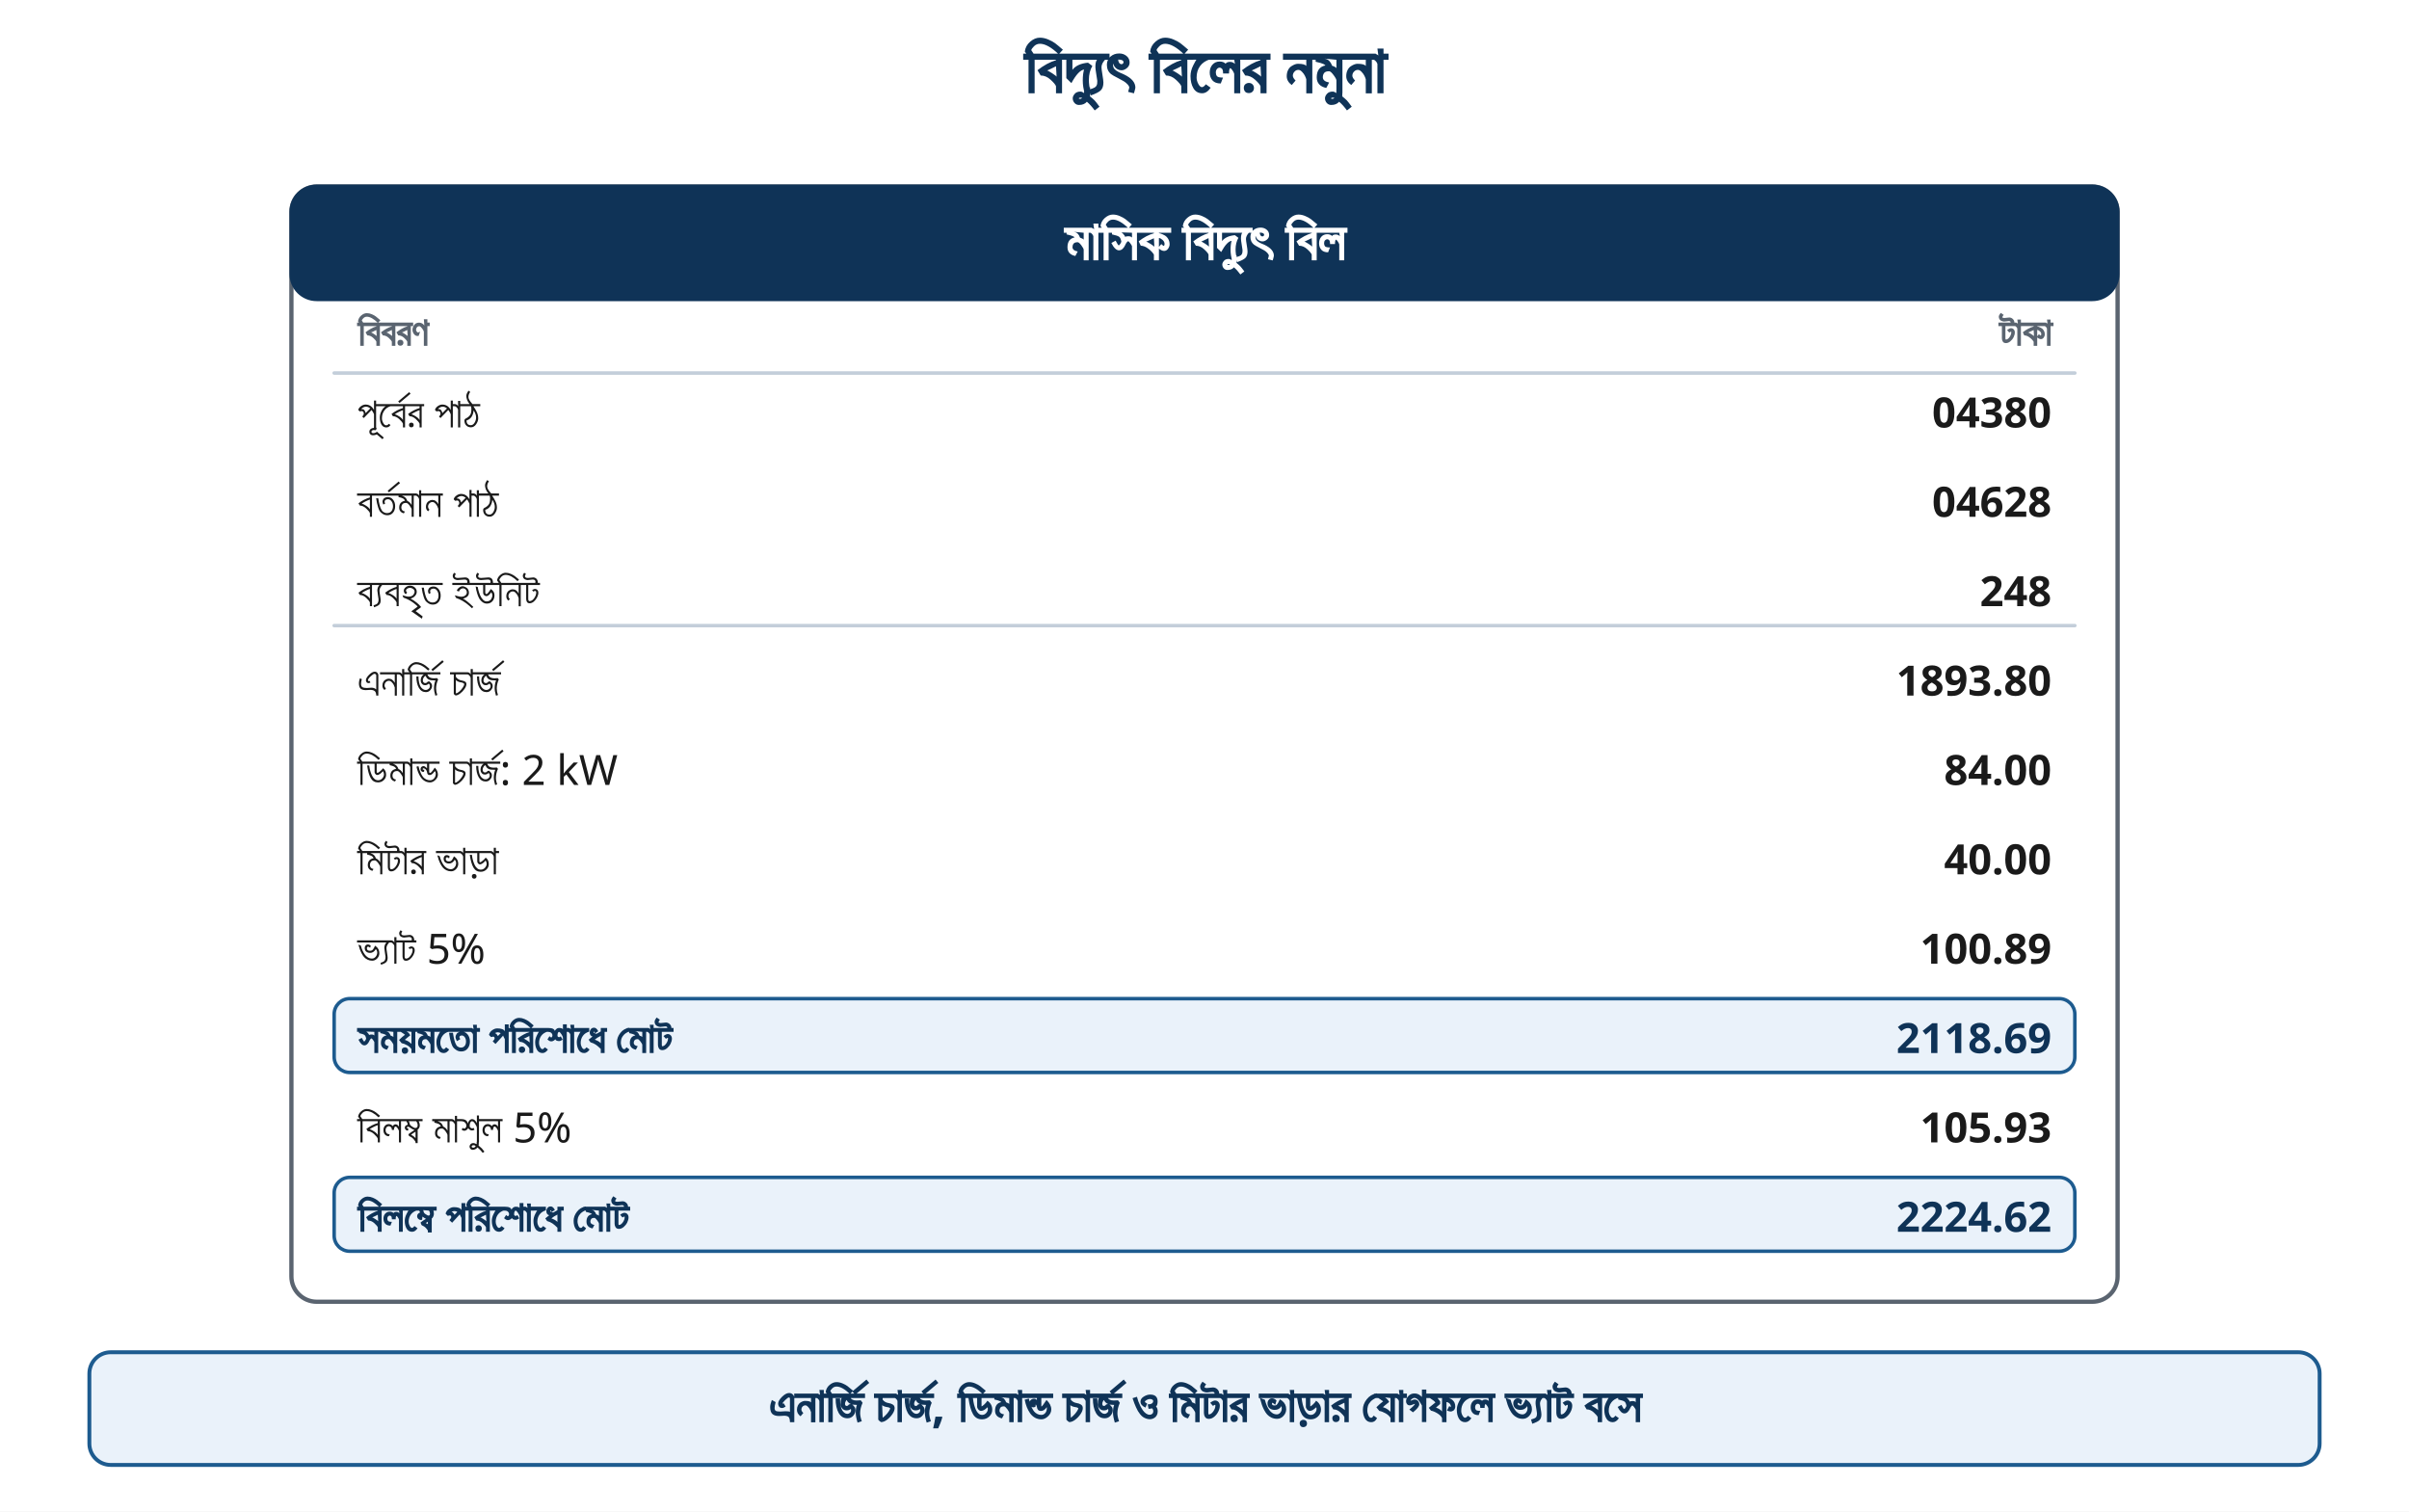
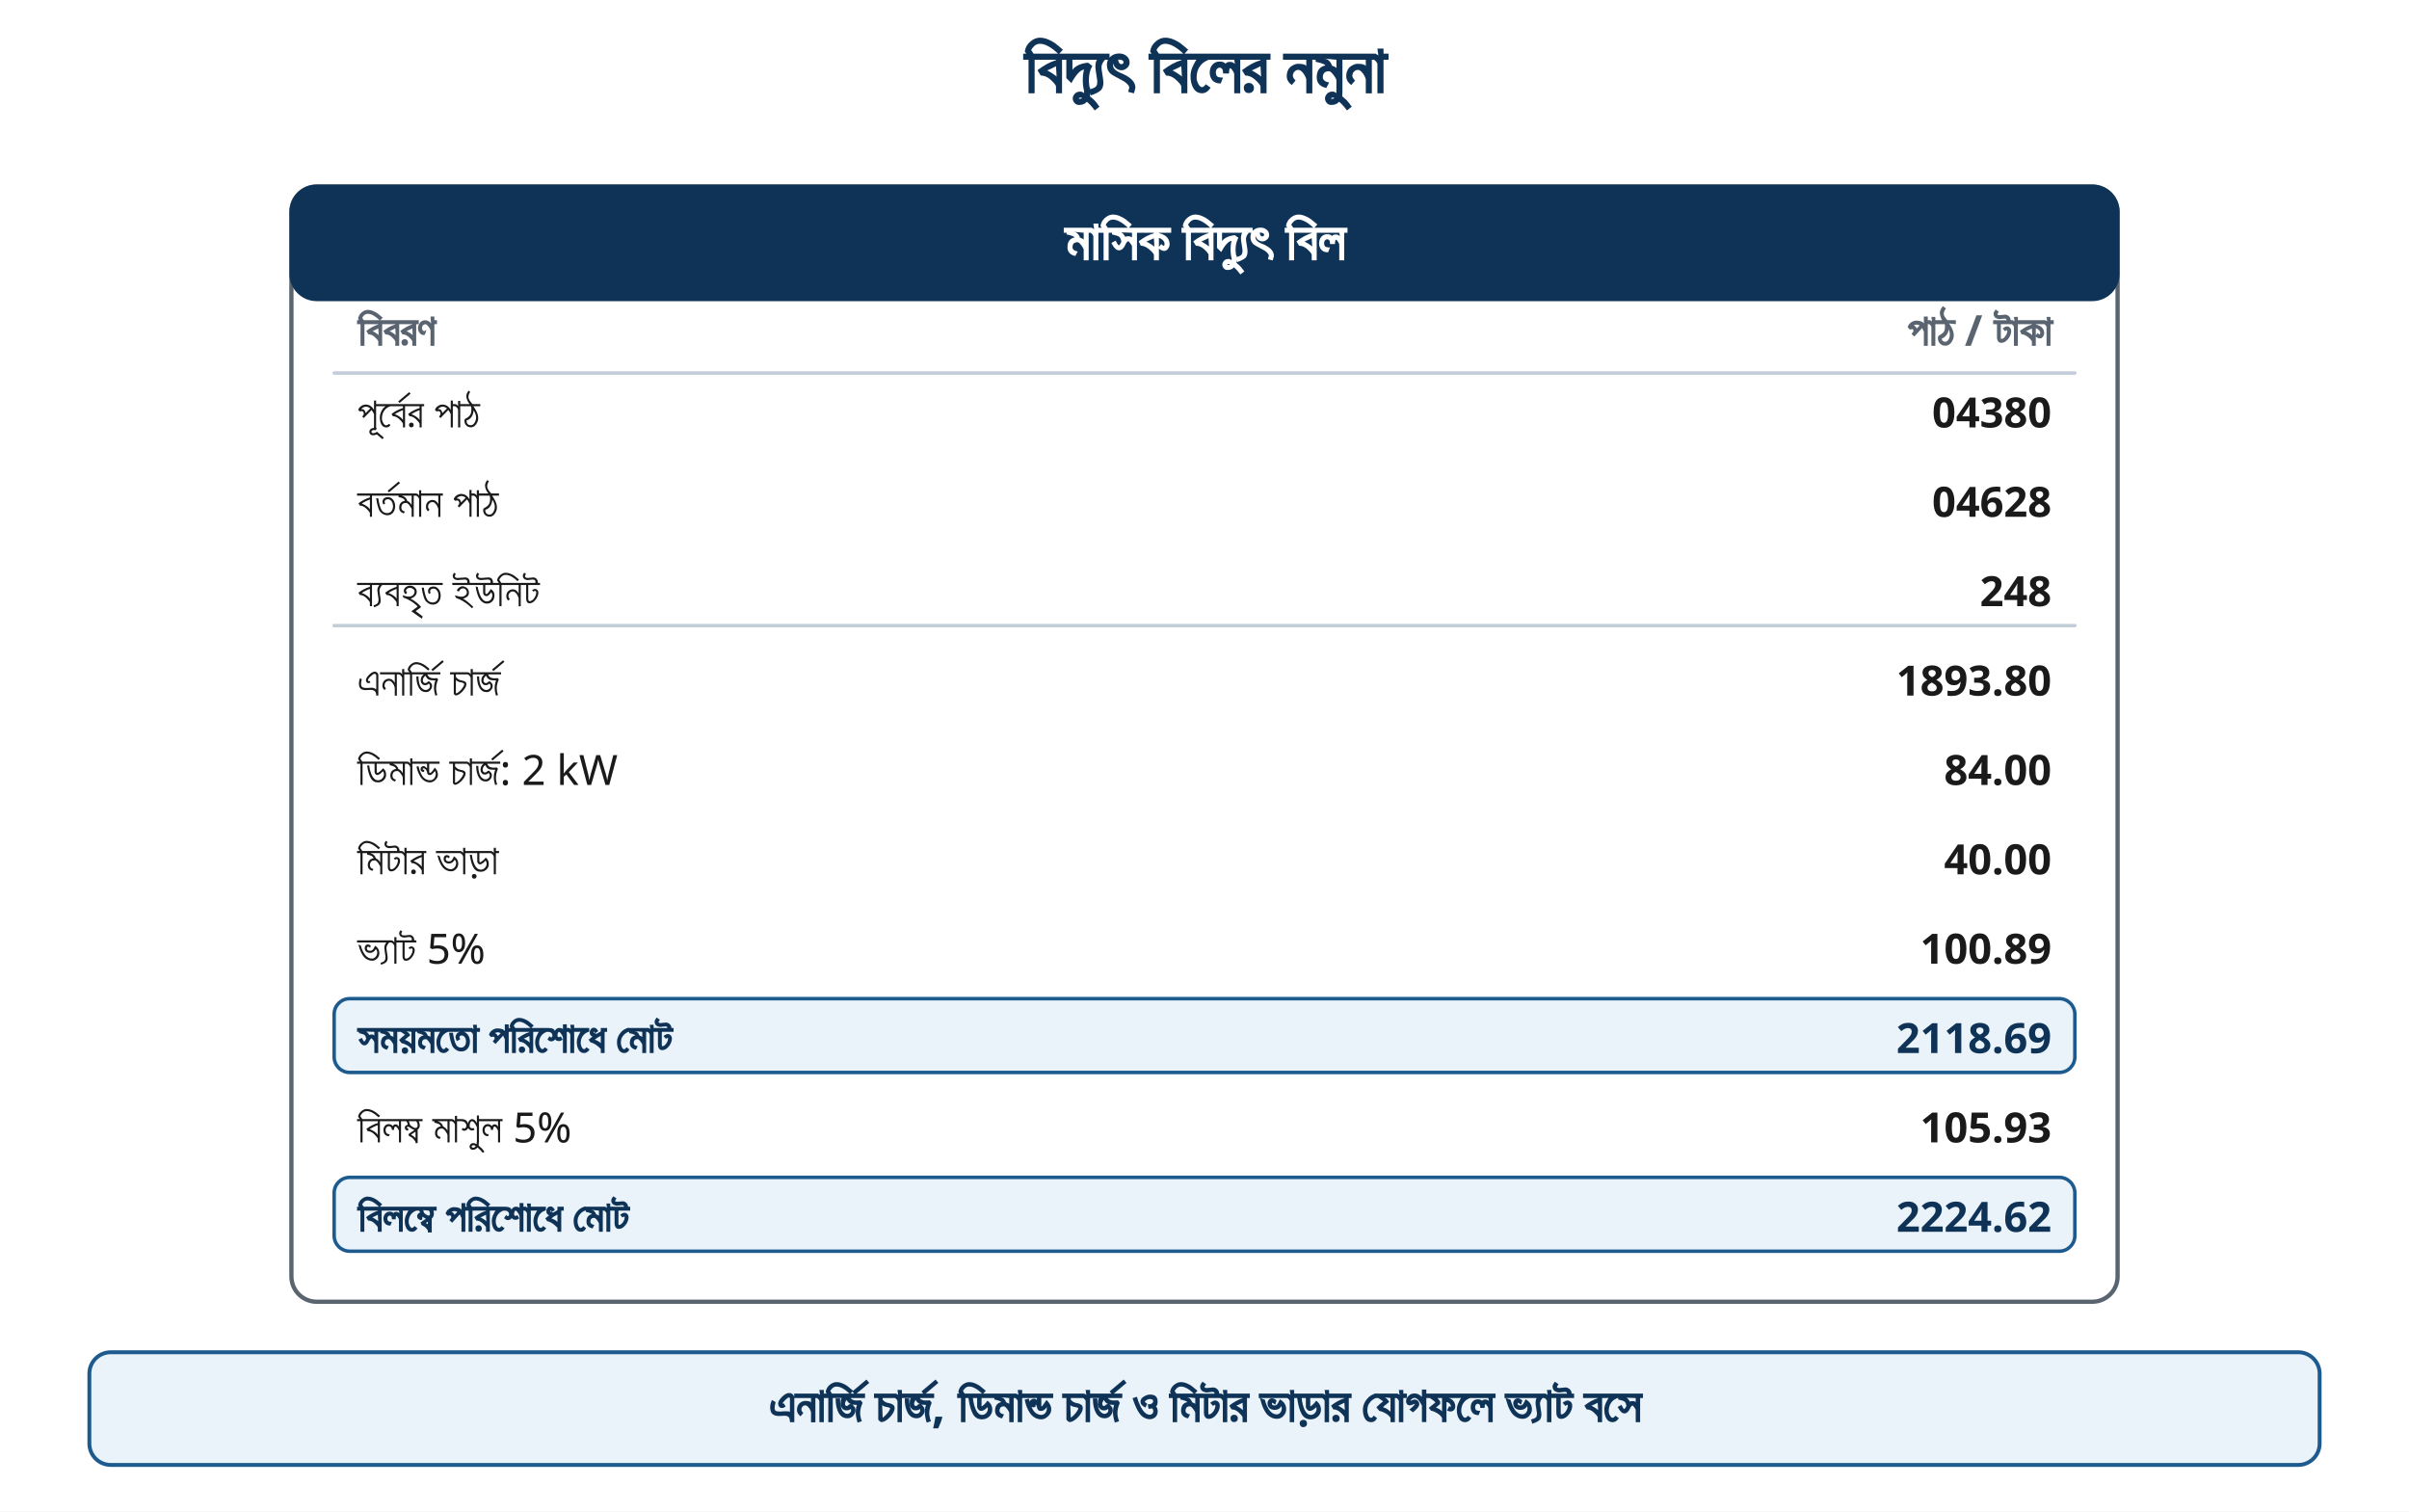
<svg xmlns="http://www.w3.org/2000/svg" width="1240" height="778" viewBox="0 0 1240 778">
  <rect width="1240" height="778" fill="#FFFFFF" />
  <text x="620.0" y="48.0" font-family="Kalpurush" font-size="34" font-weight="700" fill="#0F3357" text-anchor="middle">বিদ্যুৎ বিলের নমুনা</text>
  <rect x="150.0" y="96.0" width="940.0" height="574.0" rx="13" fill="#FFFFFF" stroke="#5A6470" stroke-width="2.2" />
  <rect x="150.0" y="96.0" width="940.0" height="58.0" rx="13" fill="#0F3357" stroke="#0F3357" stroke-width="2" />
  <text x="620.0" y="134.0" font-family="Kalpurush" font-size="28" font-weight="700" fill="#FFFFFF" text-anchor="middle">মাসিক বিদ্যুৎ বিল</text>
-   <text x="184.0" y="178.0" font-family="Kalpurush" font-size="20" font-weight="700" fill="#5A6470" text-anchor="start">বিবরণ</text>
-   <text x="1056.0" y="178.0" font-family="Kalpurush" font-size="20" font-weight="700" fill="#5A6470" text-anchor="end">টাকা</text>
+   <text x="184.0" y="178.0" font-family="Kalpurush" font-size="22" font-weight="700" fill="#5A6470" text-anchor="start">বিবরণ</text>
+   <text x="1056.0" y="178.0" font-family="Kalpurush" font-size="22" font-weight="700" fill="#5A6470" text-anchor="end">পাঠ / টাকা</text>
  <line x1="172.0" y1="192.0" x2="1068.0" y2="192.0" stroke="#C3CEDA" stroke-width="1.8" stroke-linecap="round" />
  <text x="184.0" y="220.0" font-family="Kalpurush" font-size="21.5" font-weight="400" fill="#1A1A1A" text-anchor="start">পূর্বের পাঠ</text>
  <text x="1056.0" y="220.0" font-family="Kalpurush" font-size="21.5" font-weight="700" fill="#1A1A1A" text-anchor="end">04380</text>
  <text x="184.0" y="266.0" font-family="Kalpurush" font-size="21.5" font-weight="400" fill="#1A1A1A" text-anchor="start">বর্তমান পাঠ</text>
  <text x="1056.0" y="266.0" font-family="Kalpurush" font-size="21.5" font-weight="700" fill="#1A1A1A" text-anchor="end">04628</text>
  <text x="184.0" y="312.0" font-family="Kalpurush" font-size="21.5" font-weight="400" fill="#1A1A1A" text-anchor="start">ব্যবহৃত ইউনিট</text>
  <text x="1056.0" y="312.0" font-family="Kalpurush" font-size="21.5" font-weight="700" fill="#1A1A1A" text-anchor="end">248</text>
  <text x="184.0" y="358.0" font-family="Kalpurush" font-size="21.5" font-weight="400" fill="#1A1A1A" text-anchor="start">এনার্জি চার্জ</text>
  <text x="1056.0" y="358.0" font-family="Kalpurush" font-size="21.5" font-weight="700" fill="#1A1A1A" text-anchor="end">1893.80</text>
  <text x="184.0" y="404.0" font-family="Kalpurush" font-size="21.5" font-weight="400" fill="#1A1A1A" text-anchor="start">ডিমান্ড চার্জ: 2 kW</text>
  <text x="1056.0" y="404.0" font-family="Kalpurush" font-size="21.5" font-weight="700" fill="#1A1A1A" text-anchor="end">84.00</text>
  <text x="184.0" y="450.0" font-family="Kalpurush" font-size="21.5" font-weight="400" fill="#1A1A1A" text-anchor="start">মিটার ভাড়া</text>
  <text x="1056.0" y="450.0" font-family="Kalpurush" font-size="21.5" font-weight="700" fill="#1A1A1A" text-anchor="end">40.00</text>
  <text x="184.0" y="496.0" font-family="Kalpurush" font-size="21.5" font-weight="400" fill="#1A1A1A" text-anchor="start">ভ্যাট 5%</text>
  <text x="1056.0" y="496.0" font-family="Kalpurush" font-size="21.5" font-weight="700" fill="#1A1A1A" text-anchor="end">100.89</text>
  <rect x="172.0" y="514.0" width="896.0" height="38.0" rx="8" fill="#EAF2FA" stroke="#1D5B8F" stroke-width="1.8" />
  <text x="184.0" y="542.0" font-family="Kalpurush" font-size="21.5" font-weight="700" fill="#0F3357" text-anchor="start">সময়মতো পরিশোধে মোট</text>
  <text x="1056.0" y="542.0" font-family="Kalpurush" font-size="21.5" font-weight="700" fill="#0F3357" text-anchor="end">2118.69</text>
  <text x="184.0" y="588.0" font-family="Kalpurush" font-size="21.5" font-weight="400" fill="#1A1A1A" text-anchor="start">বিলম্ব মাশুল 5%</text>
  <text x="1056.0" y="588.0" font-family="Kalpurush" font-size="21.5" font-weight="700" fill="#1A1A1A" text-anchor="end">105.93</text>
  <rect x="172.0" y="606.0" width="896.0" height="38.0" rx="8" fill="#EAF2FA" stroke="#1D5B8F" stroke-width="1.8" />
  <text x="184.0" y="634.0" font-family="Kalpurush" font-size="21.5" font-weight="700" fill="#0F3357" text-anchor="start">বিলম্বে পরিশোধে মোট</text>
  <text x="1056.0" y="634.0" font-family="Kalpurush" font-size="21.5" font-weight="700" fill="#0F3357" text-anchor="end">2224.62</text>
  <line x1="172.0" y1="322.0" x2="1068.0" y2="322.0" stroke="#C3CEDA" stroke-width="1.8" stroke-linecap="round" />
  <rect x="46.0" y="696.0" width="1148.0" height="58.0" rx="11" fill="#EAF2FA" stroke="#1D5B8F" stroke-width="2" />
  <text x="620.0" y="732.0" font-family="Kalpurush" font-size="24.5" font-weight="700" fill="#0F3357" text-anchor="middle">এনার্জি চার্জ, ডিমান্ড চার্জ ও মিটার ভাড়ার যোগফলে ভ্যাট বসে</text>
</svg>
